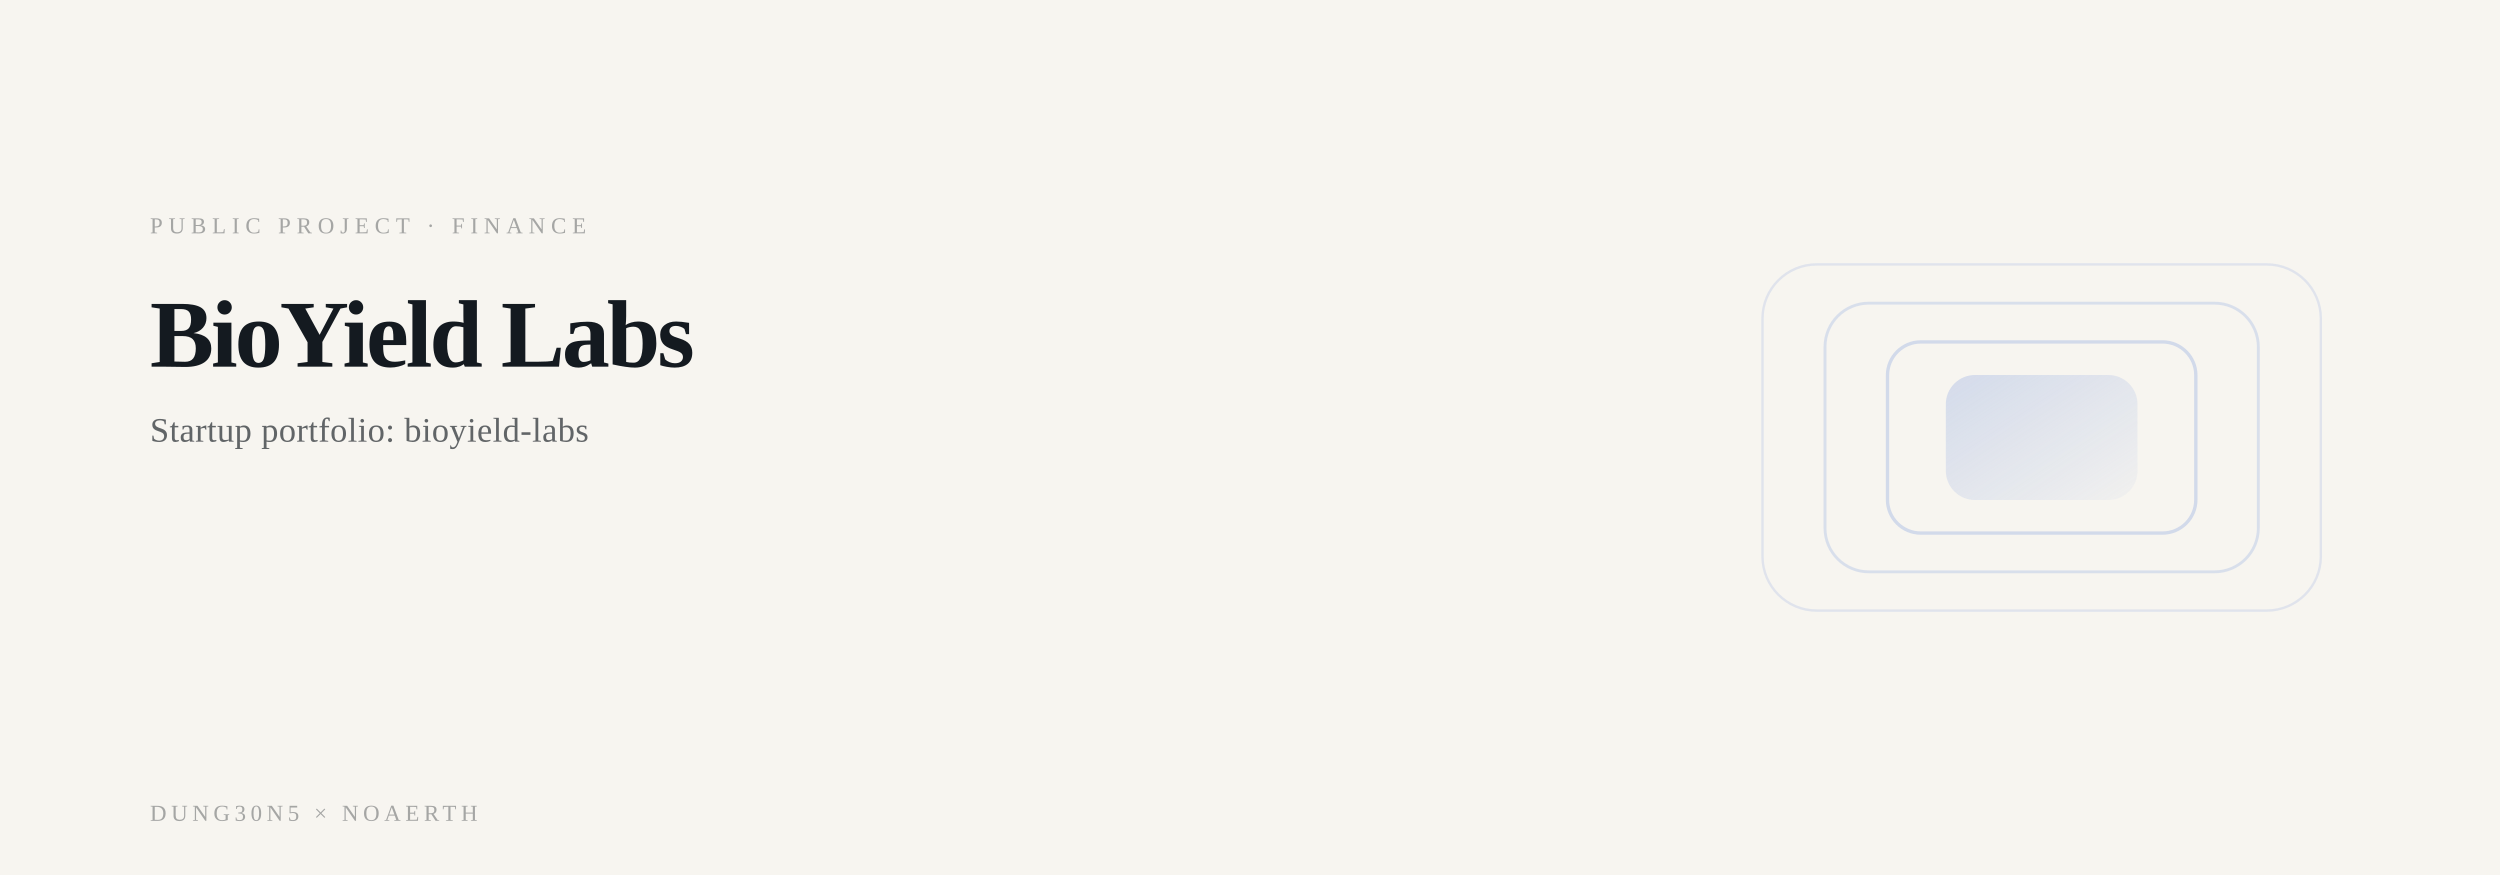
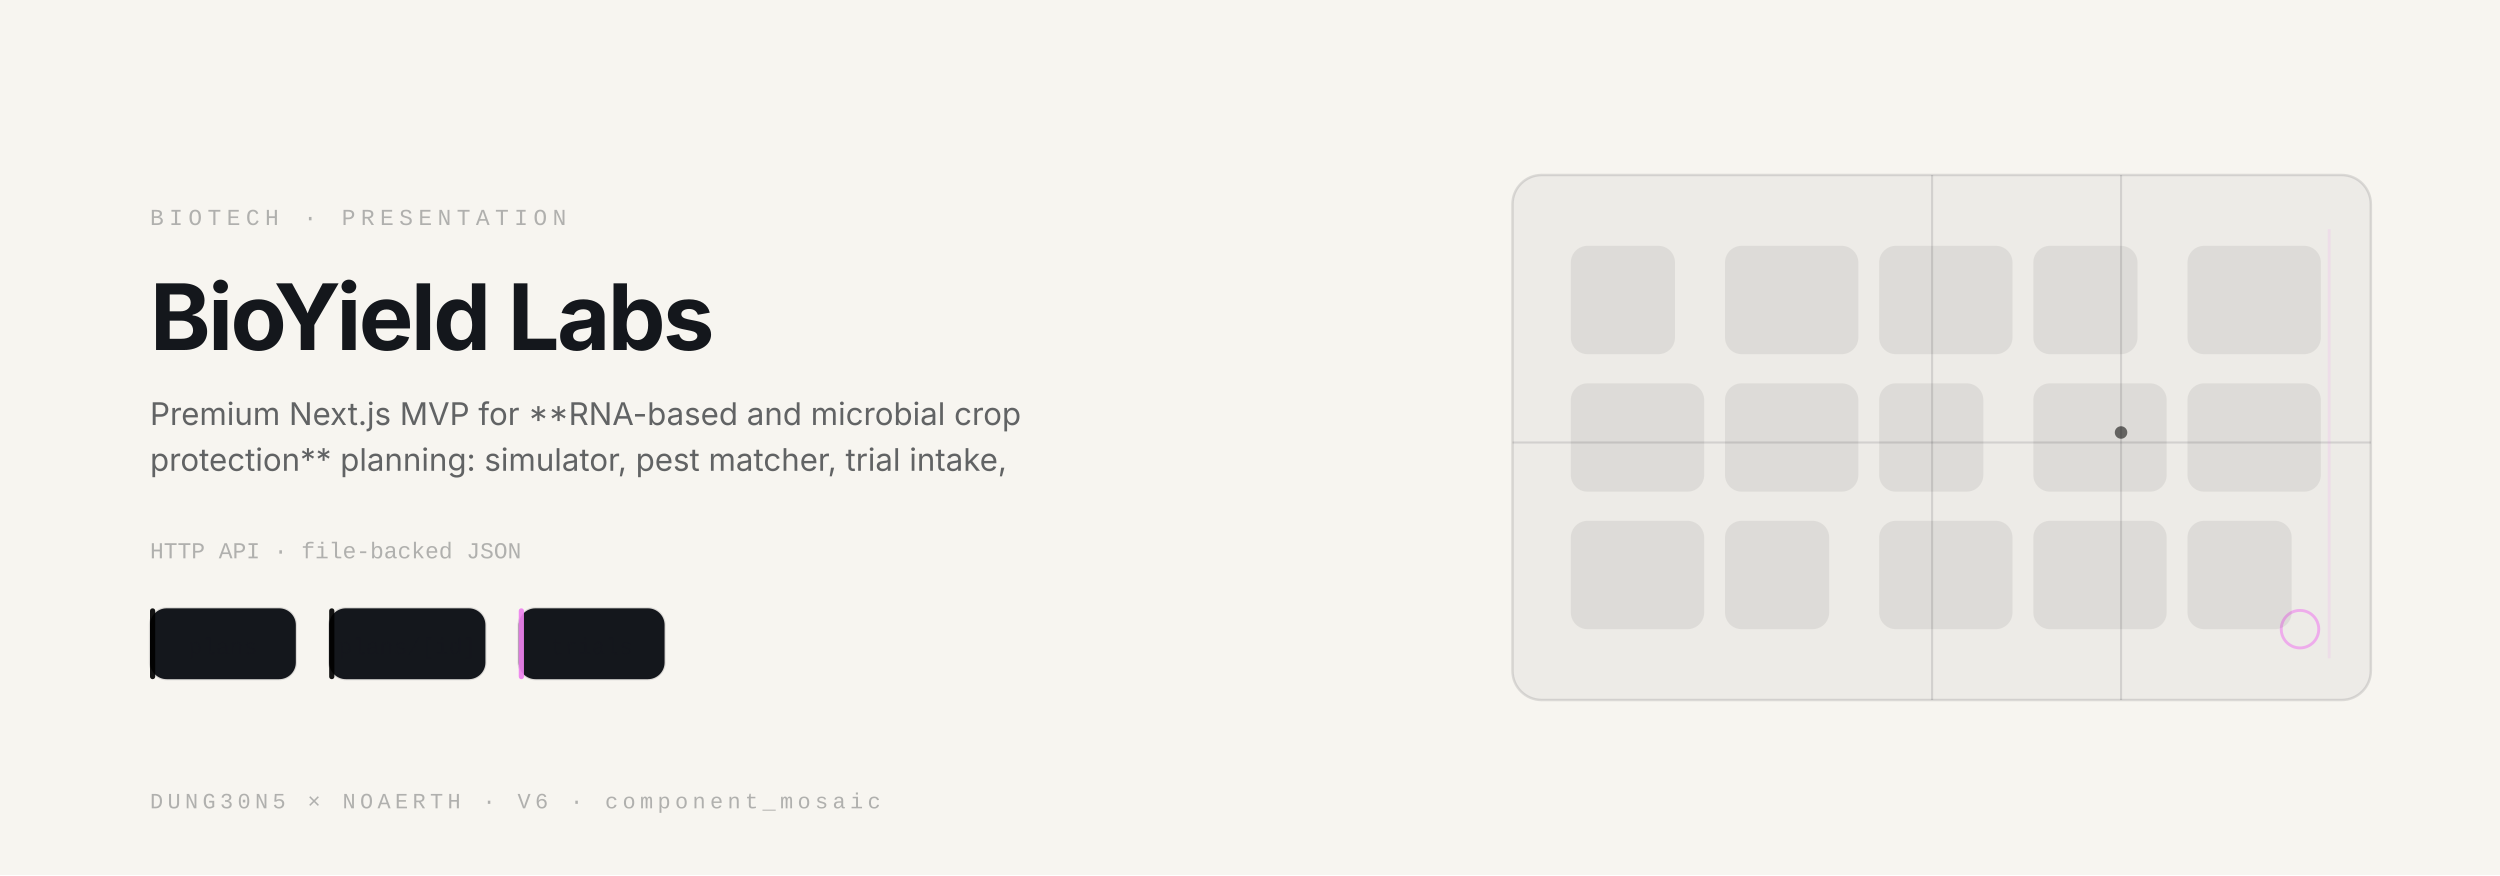
- <svg xmlns="http://www.w3.org/2000/svg" viewBox="0 0 1200 420" width="1200" height="420" role="img" aria-label="BioYield Labs: ledger columns with allocation flow between them. Motion depicts capital enters, allocates across positions, and settles into an outcome.">
-   <defs>
-     <linearGradient id="hero-bioyield-labs-light-a" x1="0" y1="0" x2="1" y2="1">
-       <stop offset="0" stop-color="#8fa8e0" stop-opacity="0.85" />
-       <stop offset="1" stop-color="#8fa8e0" stop-opacity="0.15" />
-     </linearGradient>
-   </defs>
+ <svg xmlns="http://www.w3.org/2000/svg" viewBox="0 0 1200 420" width="1200" height="420" role="img" aria-label="BioYield Labs: a composed grid assembles and a sweep resolves it">
  <rect width="1200" height="420" fill="#f7f5f0" />
-   <rect x="906" y="164.12" width="148" height="91.76" rx="16" fill="none" stroke="#8fa8e0" stroke-width="1.60" opacity="0.36" />
-   <rect x="876" y="145.52" width="208" height="128.96" rx="21" fill="none" stroke="#8fa8e0" stroke-width="1.38" opacity="0.29" />
-   <rect x="846" y="126.92" width="268" height="166.16" rx="26" fill="none" stroke="#8fa8e0" stroke-width="1.16" opacity="0.23" />
-   <rect x="934" y="180" width="92" height="60" rx="14" fill="url(#hero-bioyield-labs-light-a)" opacity="0.40" />
-   <text x="72" y="112" fill="#141a205c" font-size="11" letter-spacing="2.8">PUBLIC PROJECT · FINANCE</text>
-   <text x="72" y="176" fill="#141a20" font-size="46" font-weight="660" letter-spacing="-1.4">BioYield Labs</text>
-   <text x="72" y="212" fill="#141a20a8" font-size="16.5" letter-spacing="0.2">Startup portfolio: bioyield-labs</text>
-   <rect x="72" y="266" width="106" height="40" rx="9" fill="#141a20" fill-opacity="0.05" stroke="#f4efe424" stroke-width="1.1" opacity="0">
-     <animate attributeName="opacity" from="0" to="1" dur="0.5s" begin="0.50s" fill="freeze" />
-   </rect>
-   <rect x="72" y="266" width="2.5" height="40" rx="1.2" fill="#8fa8e0" opacity="0">
-     <animate attributeName="opacity" from="0" to="0.9" dur="0.5s" begin="0.50s" fill="freeze" />
-   </rect>
-   <text x="125" y="291" fill="#141a20" font-size="11.5" text-anchor="middle" font-family="ui-monospace,SFMono-Regular,Menlo,monospace" opacity="0">capital<animate attributeName="opacity" from="0" to="1" dur="0.5s" begin="0.65s" fill="freeze" />
-   </text>
-   <rect x="194" y="266" width="106" height="40" rx="9" fill="#141a20" fill-opacity="0.05" stroke="#f4efe424" stroke-width="1.1" opacity="0">
-     <animate attributeName="opacity" from="0" to="1" dur="0.5s" begin="1.00s" fill="freeze" />
-   </rect>
-   <rect x="194" y="266" width="2.5" height="40" rx="1.2" fill="#8fa8e0" opacity="0">
-     <animate attributeName="opacity" from="0" to="0.9" dur="0.5s" begin="1.00s" fill="freeze" />
-   </rect>
-   <text x="247" y="291" fill="#141a20" font-size="11.5" text-anchor="middle" font-family="ui-monospace,SFMono-Regular,Menlo,monospace" opacity="0">allocate<animate attributeName="opacity" from="0" to="1" dur="0.5s" begin="1.15s" fill="freeze" />
-   </text>
-   <rect x="316" y="266" width="106" height="40" rx="9" fill="#141a20" fill-opacity="0.05" stroke="#f4efe424" stroke-width="1.1" opacity="0">
-     <animate attributeName="opacity" from="0" to="1" dur="0.5s" begin="1.50s" fill="freeze" />
-   </rect>
-   <rect x="316" y="266" width="2.5" height="40" rx="1.2" fill="#8fa8e0" opacity="0">
-     <animate attributeName="opacity" from="0" to="0.9" dur="0.5s" begin="1.50s" fill="freeze" />
-   </rect>
-   <text x="369" y="291" fill="#141a20" font-size="11.5" text-anchor="middle" font-family="ui-monospace,SFMono-Regular,Menlo,monospace" opacity="0">mark<animate attributeName="opacity" from="0" to="1" dur="0.5s" begin="1.65s" fill="freeze" />
-   </text>
-   <rect x="438" y="266" width="106" height="40" rx="9" fill="#141a20" fill-opacity="0.05" stroke="#f4efe424" stroke-width="1.1" opacity="0">
-     <animate attributeName="opacity" from="0" to="1" dur="0.5s" begin="2.00s" fill="freeze" />
-   </rect>
-   <rect x="438" y="266" width="2.5" height="40" rx="1.2" fill="#e7c27a" opacity="0">
-     <animate attributeName="opacity" from="0" to="0.9" dur="0.5s" begin="2.00s" fill="freeze" />
-   </rect>
-   <text x="491" y="291" fill="#141a20" font-size="11.5" text-anchor="middle" font-family="ui-monospace,SFMono-Regular,Menlo,monospace" opacity="0">settle<animate attributeName="opacity" from="0" to="1" dur="0.5s" begin="2.15s" fill="freeze" />
-   </text>
-   <text x="72" y="394" fill="#141a205c" font-size="11" letter-spacing="2.2">DUNG30N5 × NOAERTH</text>
+   <text x="72" y="108" font-family="ui-monospace, SFMono-Regular, Menlo, Monaco, Consolas, 'Liberation Mono', monospace" font-size="11" letter-spacing="2.6" fill="#14171c4f">BIOTECH · PRESENTATION</text>
+   <text x="72" y="168" font-family="-apple-system, BlinkMacSystemFont, 'Segoe UI', Inter, Helvetica, Arial, sans-serif" font-size="44" font-weight="660" letter-spacing="-1.2" fill="#14171c">BioYield Labs</text>
+   <text x="72" y="204" font-family="-apple-system, BlinkMacSystemFont, 'Segoe UI', Inter, Helvetica, Arial, sans-serif" font-size="15" fill="#14171ca8">Premium Next.js MVP for **RNA-based and microbial crop</text>
+   <text x="72" y="226" font-family="-apple-system, BlinkMacSystemFont, 'Segoe UI', Inter, Helvetica, Arial, sans-serif" font-size="15" fill="#14171ca8">protection** planning: simulator, pest matcher, trial intake,</text>
+   <text x="72" y="268" font-family="ui-monospace, SFMono-Regular, Menlo, Monaco, Consolas, 'Liberation Mono', monospace" font-size="11" fill="#14171c4f">HTTP API · file-backed JSON</text>
+   <rect x="72.0" y="292.0" width="70.0" height="34.0" rx="8" fill="#14171c" stroke="#14171c1f" stroke-width="1.1" />
+   <rect x="72.0" y="292.0" width="2.5" height="34.0" rx="1.2" fill="mint" opacity="0.92" />
+   <text x="107.0" y="314" font-family="ui-monospace, SFMono-Regular, Menlo, Monaco, Consolas, 'Liberation Mono', monospace" font-size="11" fill="#14171c" fill-opacity="0.82" text-anchor="middle">plans</text>
+   <rect x="158.0" y="292.0" width="75.0" height="34.0" rx="8" fill="#14171c" stroke="#14171c1f" stroke-width="1.1" />
+   <rect x="158.0" y="292.0" width="2.5" height="34.0" rx="1.2" fill="mint" opacity="0.92" />
+   <text x="195.5" y="314" font-family="ui-monospace, SFMono-Regular, Menlo, Monaco, Consolas, 'Liberation Mono', monospace" font-size="11" fill="#14171c" fill-opacity="0.82" text-anchor="middle">plans/[id]</text>
+   <rect x="249.0" y="292.0" width="70.0" height="34.0" rx="8" fill="#14171c" stroke="#14171c1f" stroke-width="1.1" />
+   <rect x="249.0" y="292.0" width="2.5" height="34.0" rx="1.2" fill="violet" opacity="0.92" />
+   <text x="284.0" y="314" font-family="ui-monospace, SFMono-Regular, Menlo, Monaco, Consolas, 'Liberation Mono', monospace" font-size="11" fill="#14171c" fill-opacity="0.82" text-anchor="middle">trials</text>
+   <rect x="726.0" y="84.0" width="412.0" height="252.0" rx="14" fill="mint" fill-opacity="0.04" />
+   <rect x="729.0" y="87.0" width="406.0" height="246.0" rx="12" fill="none" stroke="mint" stroke-width="1" stroke-opacity="0.18" />
+   <rect x="726.0" y="84.0" width="412.0" height="252.0" rx="14" fill="none" stroke="#14171c1f" stroke-width="1.2" />
+   <line x1="1018.1" y1="84.0" x2="1018.1" y2="336.0" stroke="#14171c1f" stroke-width="1" />
+   <line x1="927.4" y1="84.0" x2="927.4" y2="336.0" stroke="#14171c1f" stroke-width="1" />
+   <line x1="726.0" y1="212.4" x2="1138.0" y2="212.4" stroke="#14171c1f" stroke-width="1" />
+   <circle cx="1018.1" cy="207.6" r="3" fill="mint" opacity="0.55" />
+   <rect x="734.0" y="92.0" width="396.0" height="236.0" rx="12" fill="none" stroke="mint" stroke-width="1" stroke-opacity="0.22" />
+   <circle cx="1104.0" cy="302.0" r="9" fill="none" stroke="violet" stroke-width="1.4" opacity="0.6" />
+   <rect x="754" y="118" width="50" height="52" rx="8" fill="mint" fill-opacity="0.08" stroke="mint" stroke-width="1" stroke-opacity="0.4" opacity="0.85" />
+   <rect x="828" y="118" width="64" height="52" rx="8" fill="mint" fill-opacity="0.08" stroke="mint" stroke-width="1" stroke-opacity="0.4" opacity="0.85" />
+   <rect x="902" y="118" width="64" height="52" rx="8" fill="mint" fill-opacity="0.08" stroke="mint" stroke-width="1" stroke-opacity="0.4" opacity="0.85" />
+   <rect x="976" y="118" width="50" height="52" rx="8" fill="mint" fill-opacity="0.08" stroke="mint" stroke-width="1" stroke-opacity="0.4" opacity="0.85" />
+   <rect x="1050" y="118" width="64" height="52" rx="8" fill="mint" fill-opacity="0.08" stroke="mint" stroke-width="1" stroke-opacity="0.4" opacity="0.85" />
+   <rect x="754" y="184" width="64" height="52" rx="8" fill="mint" fill-opacity="0.08" stroke="mint" stroke-width="1" stroke-opacity="0.4" opacity="0.85" />
+   <rect x="828" y="184" width="64" height="52" rx="8" fill="mint" fill-opacity="0.08" stroke="mint" stroke-width="1" stroke-opacity="0.4" opacity="0.85" />
+   <rect x="902" y="184" width="50" height="52" rx="8" fill="mint" fill-opacity="0.08" stroke="mint" stroke-width="1" stroke-opacity="0.4" opacity="0.85" />
+   <rect x="976" y="184" width="64" height="52" rx="8" fill="mint" fill-opacity="0.08" stroke="mint" stroke-width="1" stroke-opacity="0.4" opacity="0.85" />
+   <rect x="1050" y="184" width="64" height="52" rx="8" fill="mint" fill-opacity="0.08" stroke="mint" stroke-width="1" stroke-opacity="0.4" opacity="0.85" />
+   <rect x="754" y="250" width="64" height="52" rx="8" fill="mint" fill-opacity="0.08" stroke="mint" stroke-width="1" stroke-opacity="0.4" opacity="0.85" />
+   <rect x="828" y="250" width="50" height="52" rx="8" fill="mint" fill-opacity="0.08" stroke="mint" stroke-width="1" stroke-opacity="0.4" opacity="0.85" />
+   <rect x="902" y="250" width="64" height="52" rx="8" fill="mint" fill-opacity="0.08" stroke="mint" stroke-width="1" stroke-opacity="0.4" opacity="0.85" />
+   <rect x="976" y="250" width="64" height="52" rx="8" fill="mint" fill-opacity="0.08" stroke="mint" stroke-width="1" stroke-opacity="0.4" opacity="0.85" />
+   <rect x="1050" y="250" width="50" height="52" rx="8" fill="mint" fill-opacity="0.08" stroke="mint" stroke-width="1" stroke-opacity="0.4" opacity="0.85" />
+   <line x1="1118" y1="110" x2="1118" y2="316" stroke="violet" stroke-width="1.4" opacity="0.14" />
+   <text x="72" y="388" font-family="ui-monospace, SFMono-Regular, Menlo, Monaco, Consolas, 'Liberation Mono', monospace" font-size="10.5" letter-spacing="2.1" fill="#14171c4f">DUNG30N5 × NOAERTH · V6 · component_mosaic</text>
</svg>
